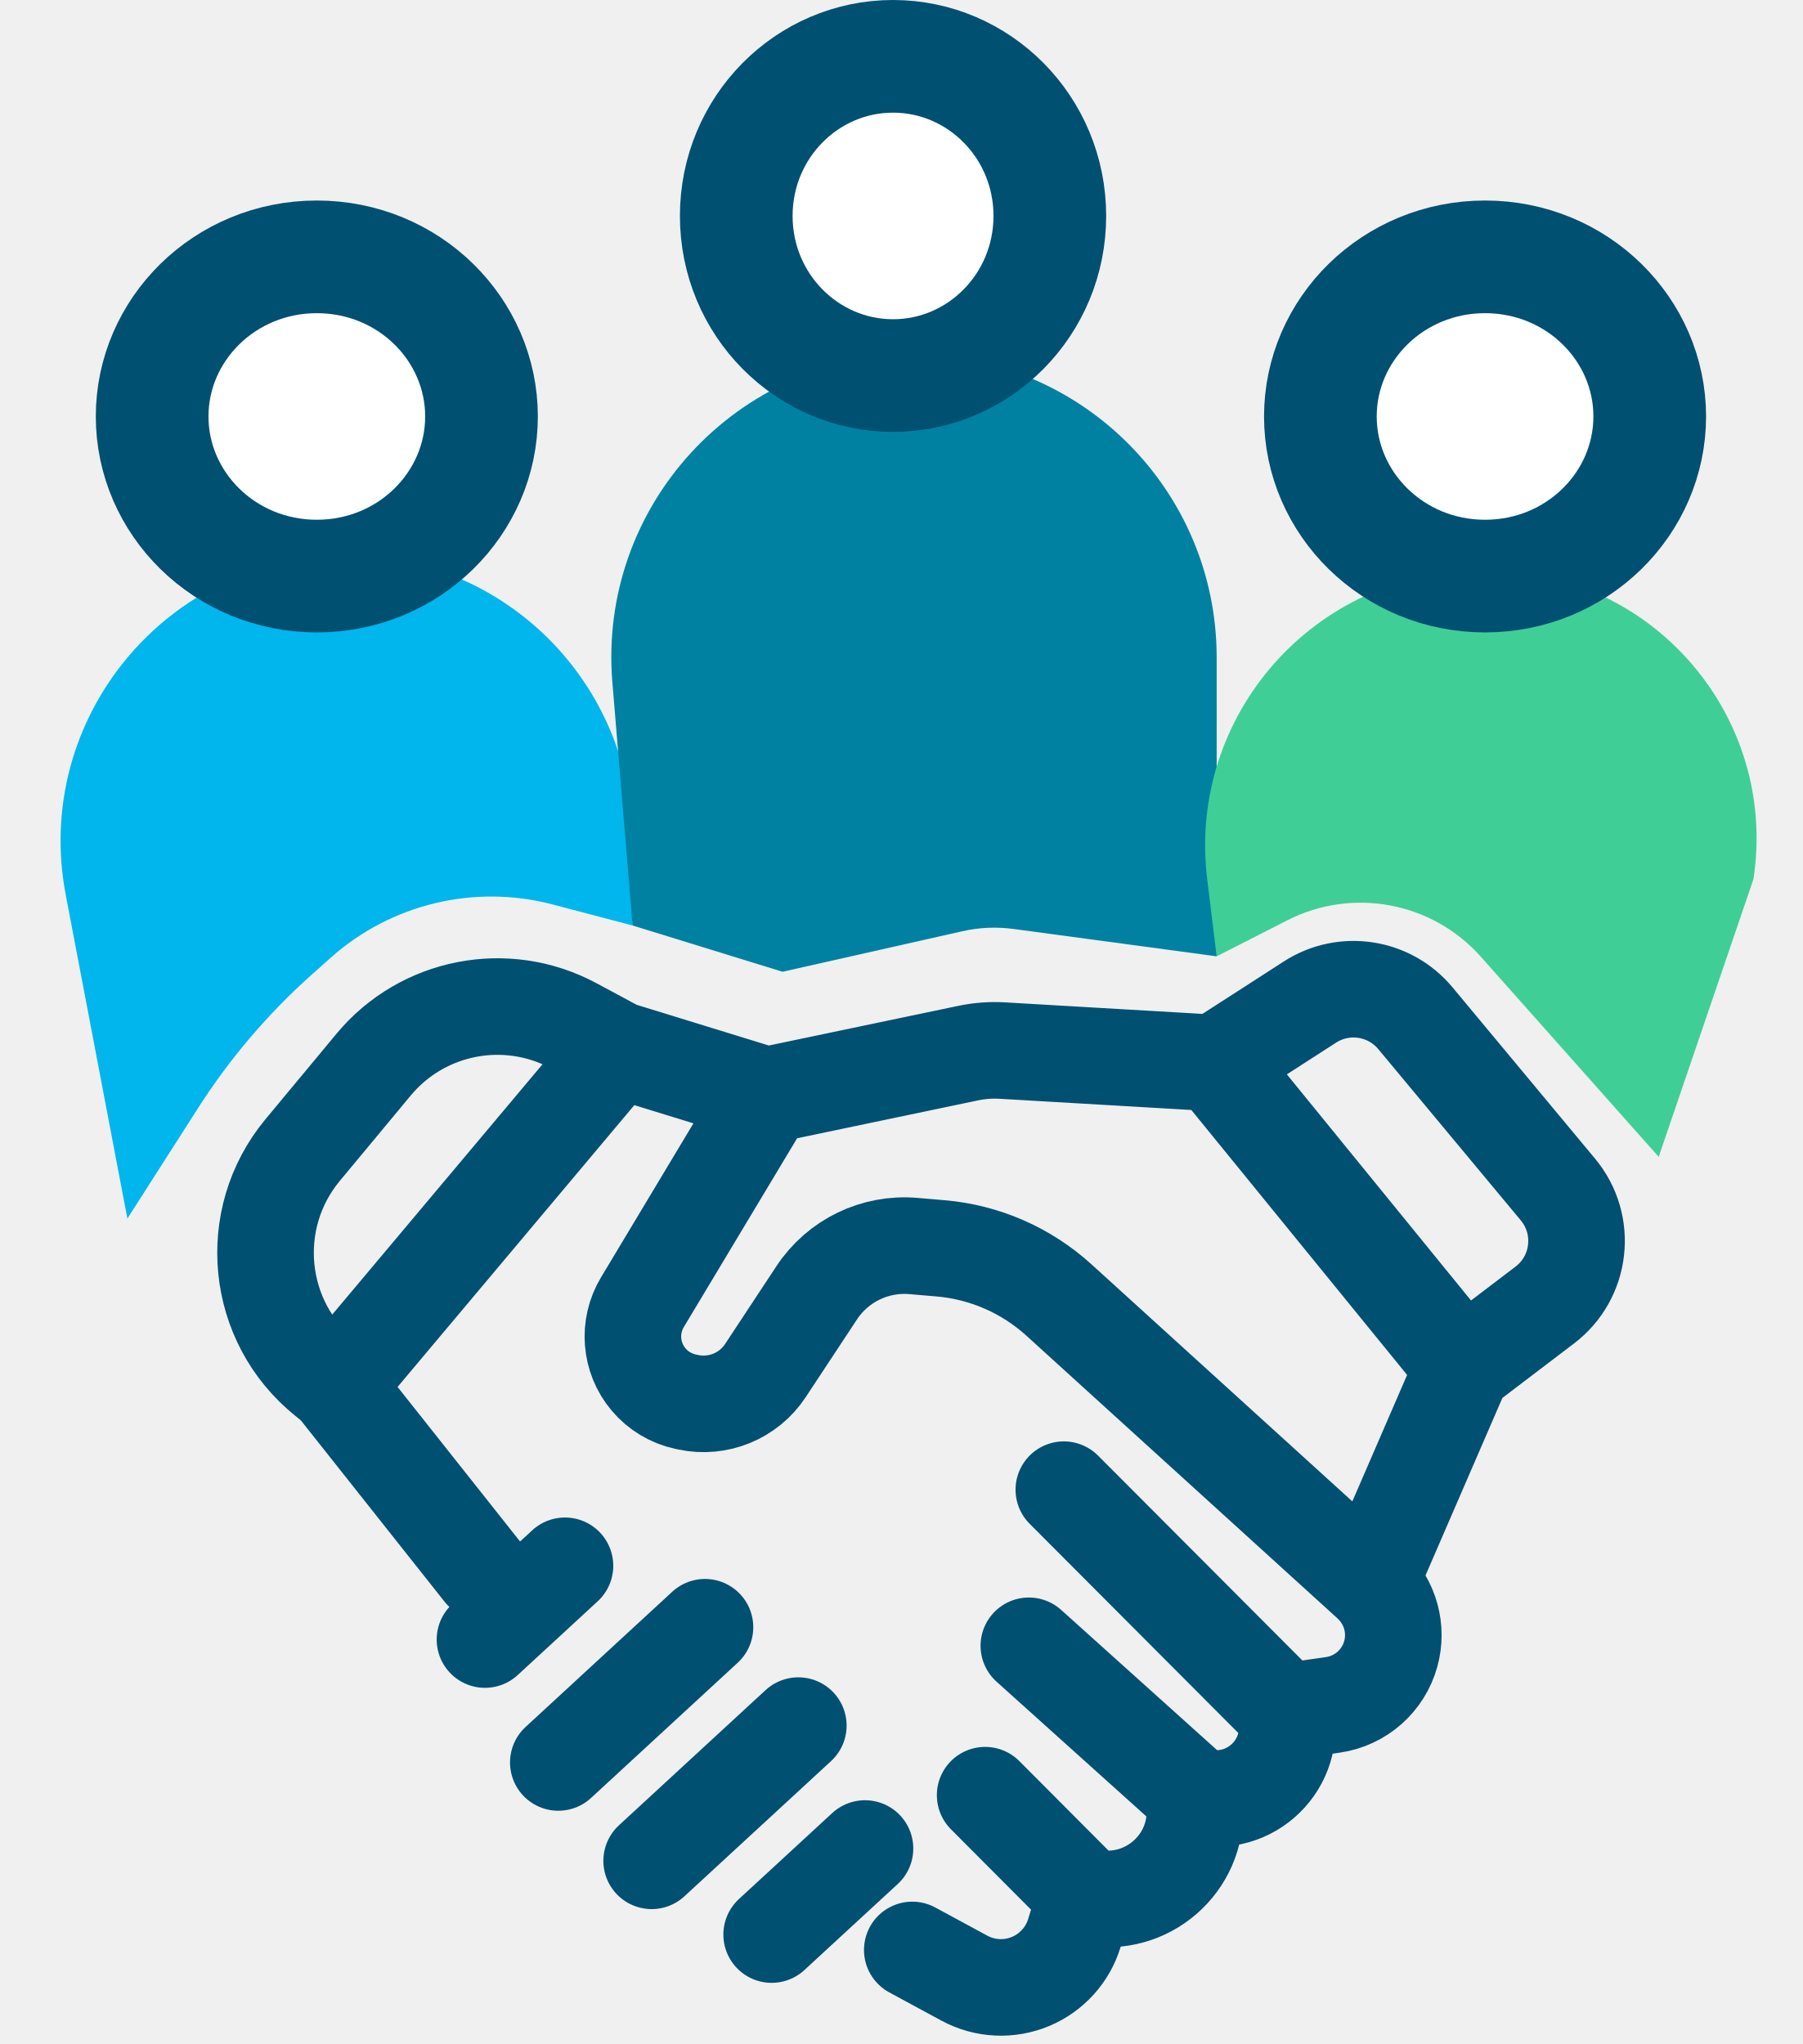
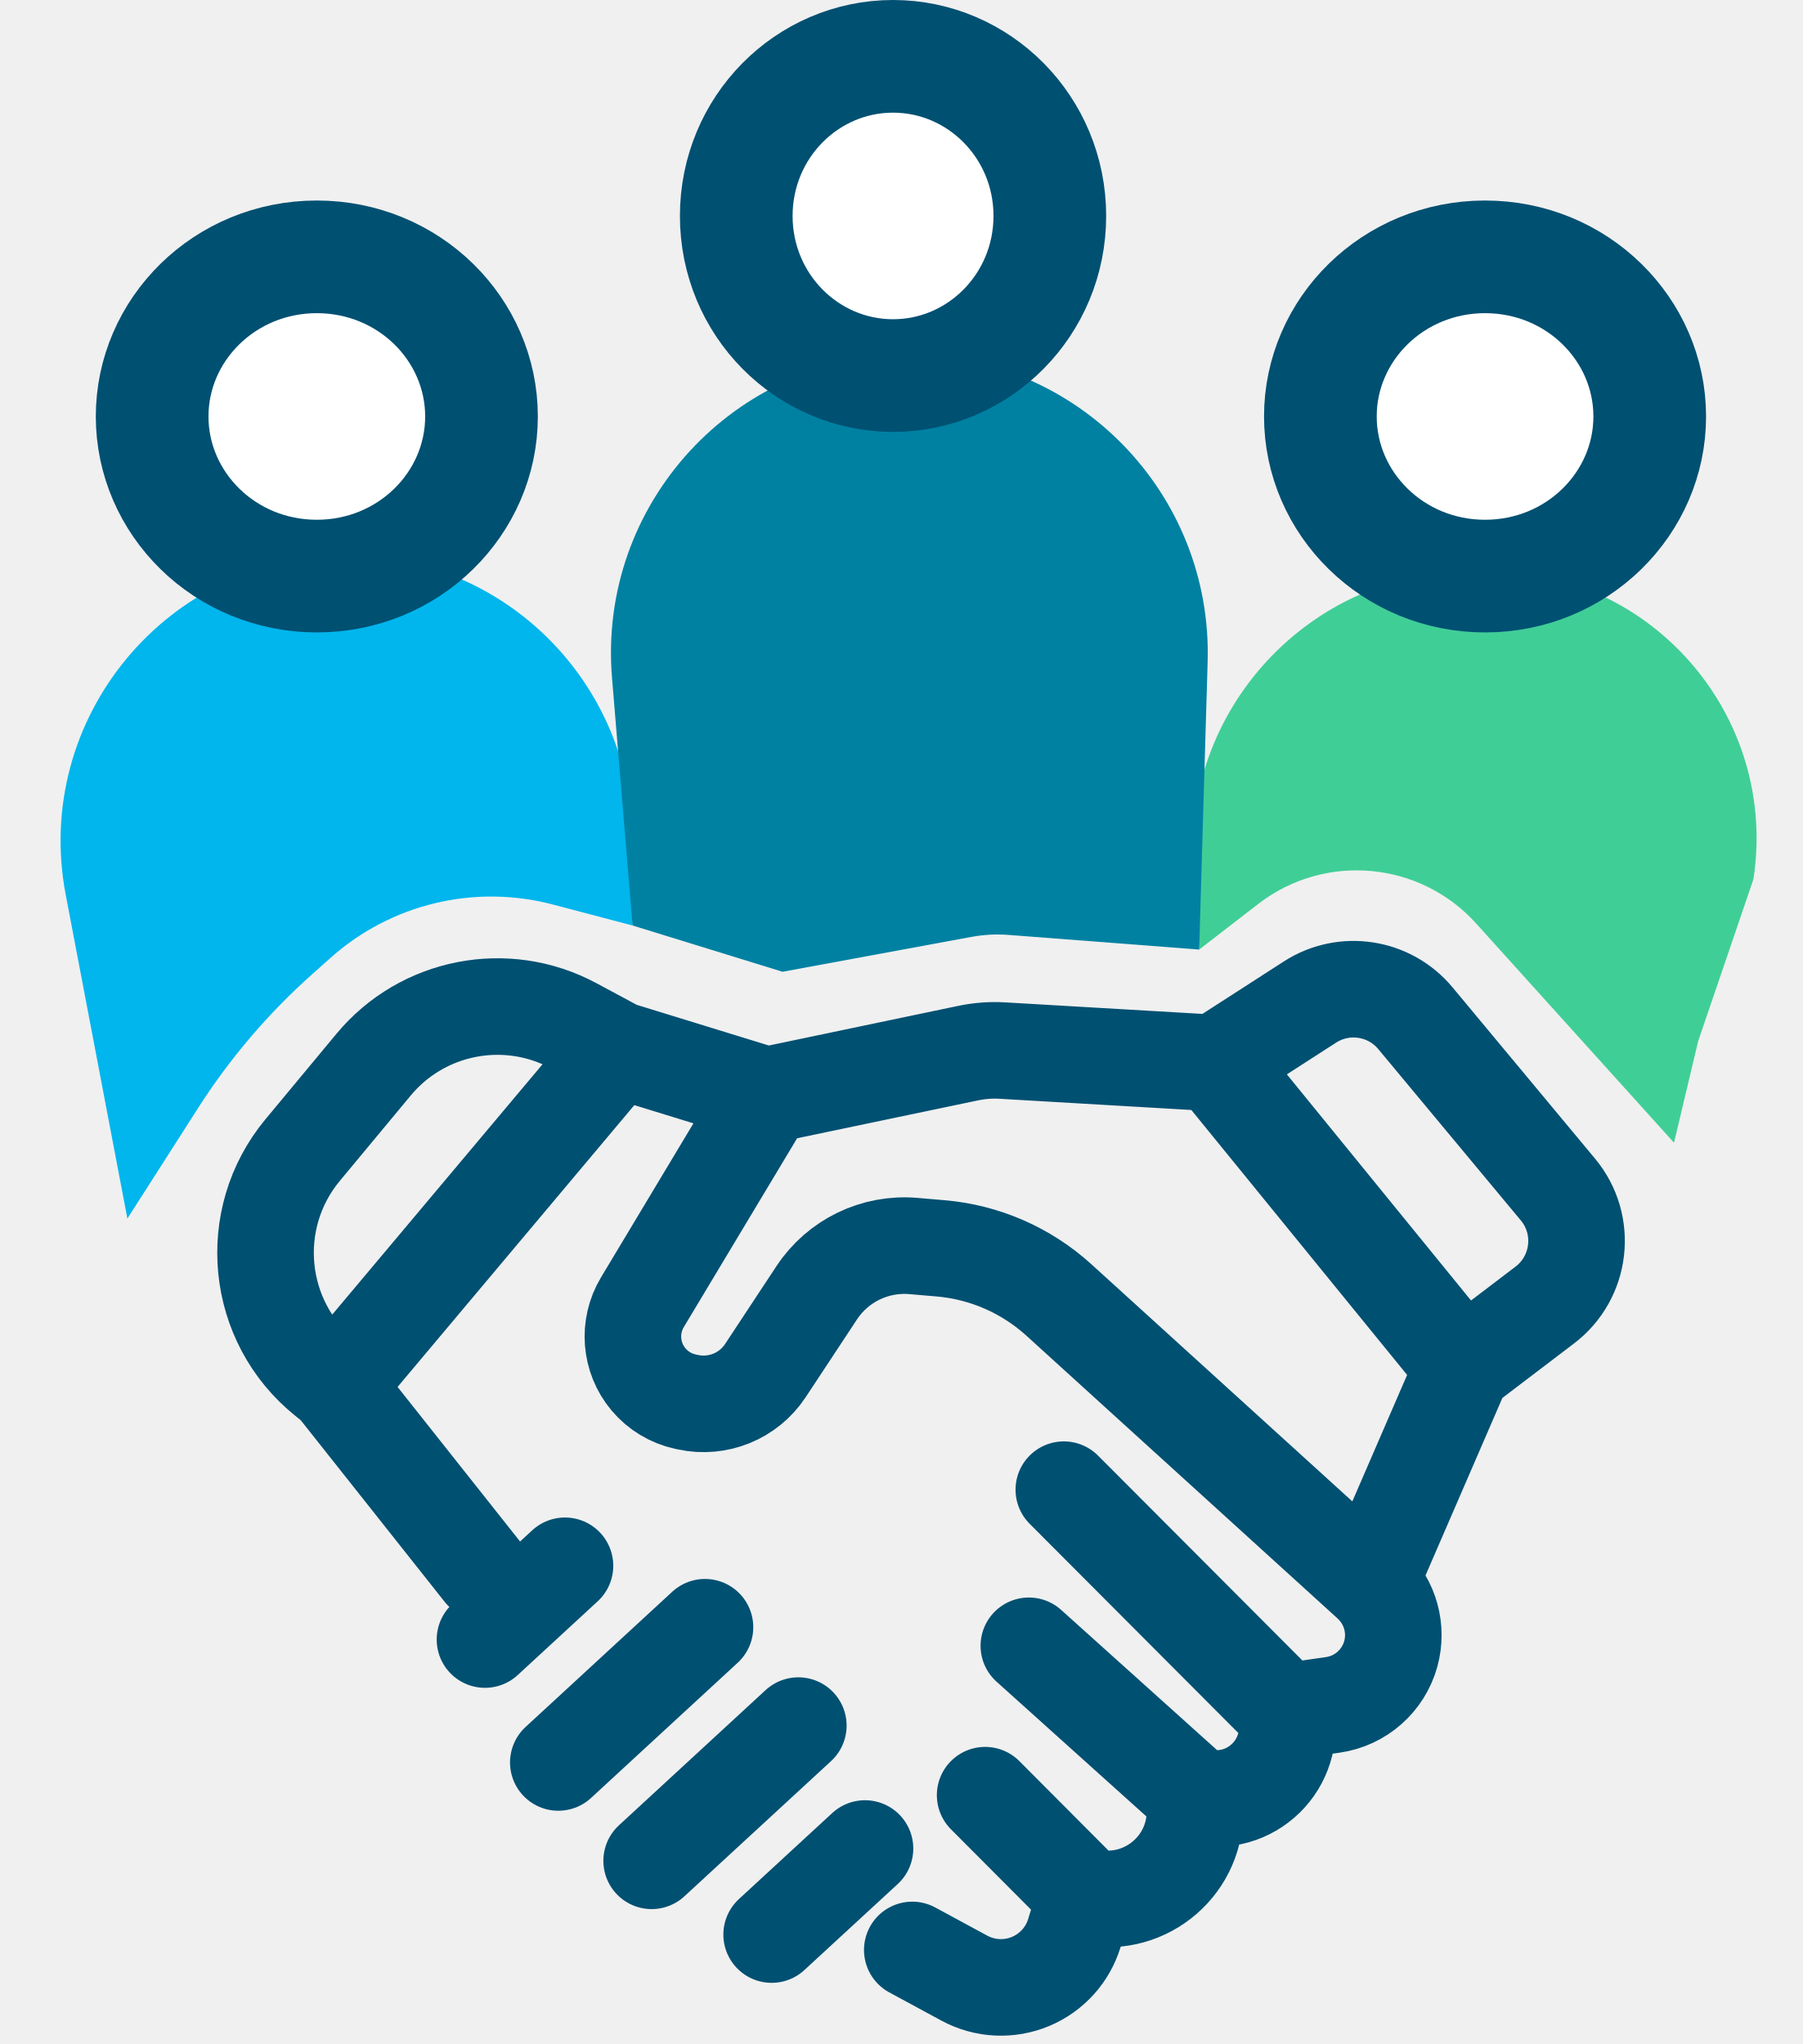
<svg xmlns="http://www.w3.org/2000/svg" width="112" height="127" viewBox="0 0 112 127" fill="none">
-   <path d="M39.299 52.267L39.299 57.504L34.34 56.199C29.474 54.919 24.291 56.163 20.537 59.513L19.373 60.551C16.65 62.98 14.272 65.771 12.306 68.846L7.914 75.713L4.082 55.59C1.998 44.643 10.39 34.502 21.534 34.502C31.345 34.502 39.299 42.456 39.299 52.267Z" fill="#00B6ED" />
-   <path d="M75.587 40.847L75.587 59.42L62.97 57.72C61.909 57.577 60.832 57.624 59.788 57.86L48.616 60.379L39.299 57.504L38.045 42.402C37.136 31.441 45.786 22.044 56.784 22.044C67.169 22.044 75.587 30.462 75.587 40.847Z" fill="#0081A2" />
-   <path d="M91.962 35.46L92.484 35.46C102.682 35.46 110.481 44.548 108.934 54.628L105.501 64.691L103.049 71.879L91.999 59.445C88.976 56.043 84.037 55.112 79.983 57.179L75.587 59.42L75 54.634C73.748 44.445 81.698 35.46 91.962 35.46Z" fill="#40CE97" />
-   <path d="M65.222 13.417C65.222 18.939 60.817 23.335 55.481 23.335C50.146 23.335 45.741 18.939 45.741 13.417C45.741 7.896 50.146 3.5 55.481 3.5C60.817 3.5 65.222 7.896 65.222 13.417Z" fill="white" stroke="#005072" stroke-width="7" />
+   <path d="M91.533 35.46L92.484 35.46C102.682 35.46 110.481 44.548 108.934 54.628L105.501 64.691L104 71L91.707 57.378C88.205 53.498 82.305 52.969 78.169 56.165L74.5 59L74.129 54.29C73.329 44.139 81.351 35.46 91.533 35.46Z" fill="#40CE97" />
+   <path d="M39.298 52.267L39.298 57.504L34.34 56.199C29.474 54.919 24.291 56.163 20.537 59.513L19.373 60.551C16.65 62.98 14.272 65.771 12.306 68.846L7.914 75.713L4.082 55.59C1.998 44.643 10.39 34.502 21.534 34.502C31.345 34.502 39.298 42.456 39.298 52.267Z" fill="#00B6ED" />
+   <path d="M75.026 41.127L74.5 59L62.67 58.09C61.893 58.03 61.112 58.072 60.346 58.213L48.616 60.379L39.299 57.504L38.022 42.114C37.125 31.309 45.653 22.044 56.496 22.044C66.948 22.044 75.333 30.679 75.026 41.127Z" fill="#0081A2" />
+   <path d="M65.222 13.417C65.222 18.939 60.817 23.335 55.481 23.335C50.145 23.335 45.741 18.939 45.741 13.417C45.741 7.896 50.145 3.5 55.481 3.5C60.817 3.5 65.222 7.896 65.222 13.417Z" fill="white" stroke="#005072" stroke-width="7" />
  <path d="M102.492 25.876C102.492 31.278 97.988 35.794 92.261 35.794C86.534 35.794 82.03 31.278 82.03 25.876C82.03 20.475 86.534 15.959 92.261 15.959C97.988 15.959 102.492 20.475 102.492 25.876Z" fill="white" stroke="#005072" stroke-width="7" />
  <path d="M29.914 25.876C29.914 31.278 25.41 35.794 19.683 35.794C13.956 35.794 9.452 31.278 9.452 25.876C9.452 20.475 13.956 15.959 19.683 15.959C25.41 15.959 29.914 20.475 29.914 25.876Z" fill="white" stroke="#005072" stroke-width="7" />
  <path d="M38.391 65.213L35.636 63.732C31.445 61.48 26.248 62.492 23.209 66.151L18.804 71.454C15.239 75.747 15.877 82.128 20.223 85.63L20.829 86.119M38.391 65.213L20.829 86.119M38.391 65.213L47.624 68.056M20.829 86.119L29.972 97.658M47.624 68.056L39.91 80.912C39.001 82.427 39.153 84.351 40.288 85.704V85.704C40.877 86.406 41.684 86.893 42.58 87.088L42.733 87.121C44.59 87.525 46.504 86.746 47.55 85.16L50.739 80.326C52.055 78.33 54.358 77.214 56.741 77.418L58.435 77.563C61.17 77.797 63.752 78.924 65.784 80.77L85.102 98.327M47.624 68.056L60.16 65.431C60.853 65.287 61.561 65.234 62.267 65.275L75.506 66.049M85.102 98.327L90.896 84.948M85.102 98.327L85.225 98.446C86.377 99.558 86.829 101.211 86.405 102.756V102.756C85.944 104.434 84.532 105.68 82.809 105.928L79.852 106.355M90.896 84.948L95.972 81.086C98.238 79.362 98.61 76.097 96.789 73.909L87.934 63.265C86.317 61.322 83.505 60.891 81.381 62.261L75.506 66.049M90.896 84.948L75.506 66.049M56.677 121.156L59.914 122.909C61.187 123.598 62.704 123.672 64.038 123.109V123.109C65.34 122.56 66.331 121.463 66.745 120.112L67.45 117.811M67.45 117.811L61.203 111.54M67.45 117.811V117.811C70.887 118.7 74.239 116.105 74.239 112.554V111.54M74.239 111.54L63.919 102.258M74.239 111.54L74.492 111.604C77.681 112.414 80.595 109.56 79.852 106.355V106.355M79.852 106.355L66.092 92.558" stroke="#005072" stroke-width="6" stroke-linecap="round" />
  <path d="M30.13 101.87L35.1 97.287" stroke="#005072" stroke-width="6" stroke-linecap="round" />
  <path d="M47.94 120.2L53.739 114.854" stroke="#005072" stroke-width="6" stroke-linecap="round" />
  <path d="M40.485 115.618L49.597 107.217" stroke="#005072" stroke-width="6" stroke-linecap="round" />
  <path d="M34.686 109.507L43.798 101.105" stroke="#005072" stroke-width="6" stroke-linecap="round" />
</svg>
